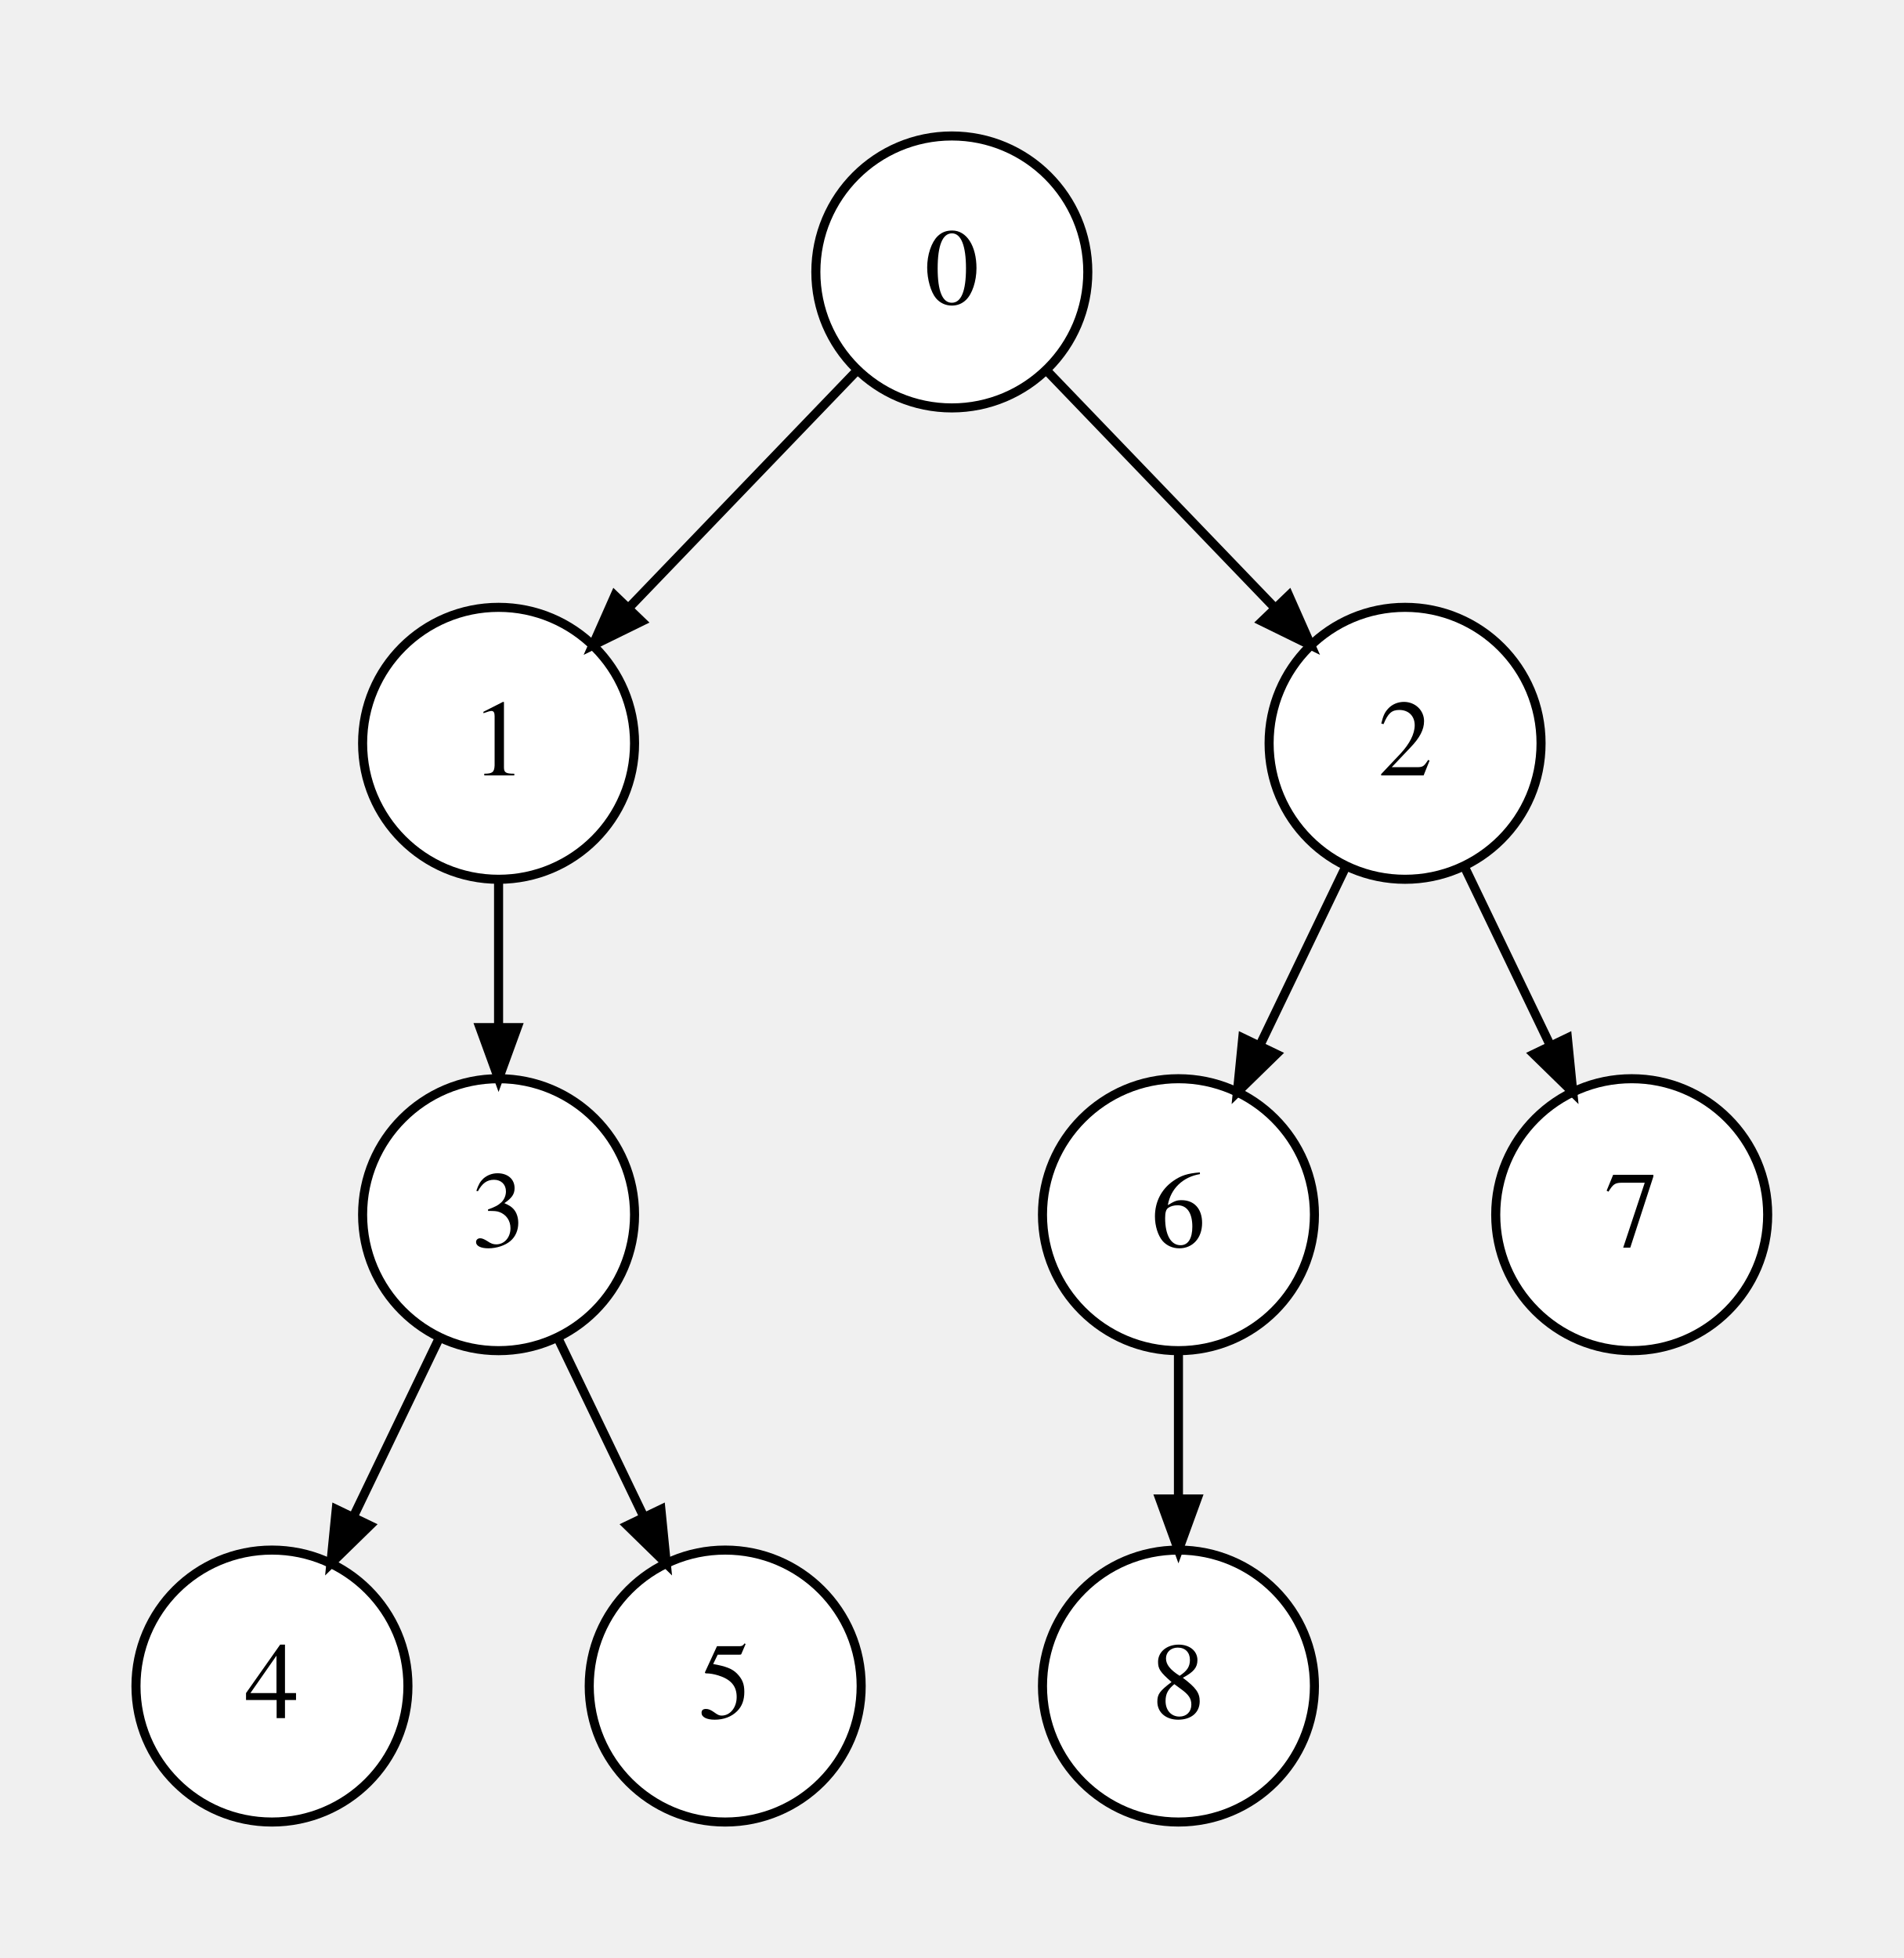
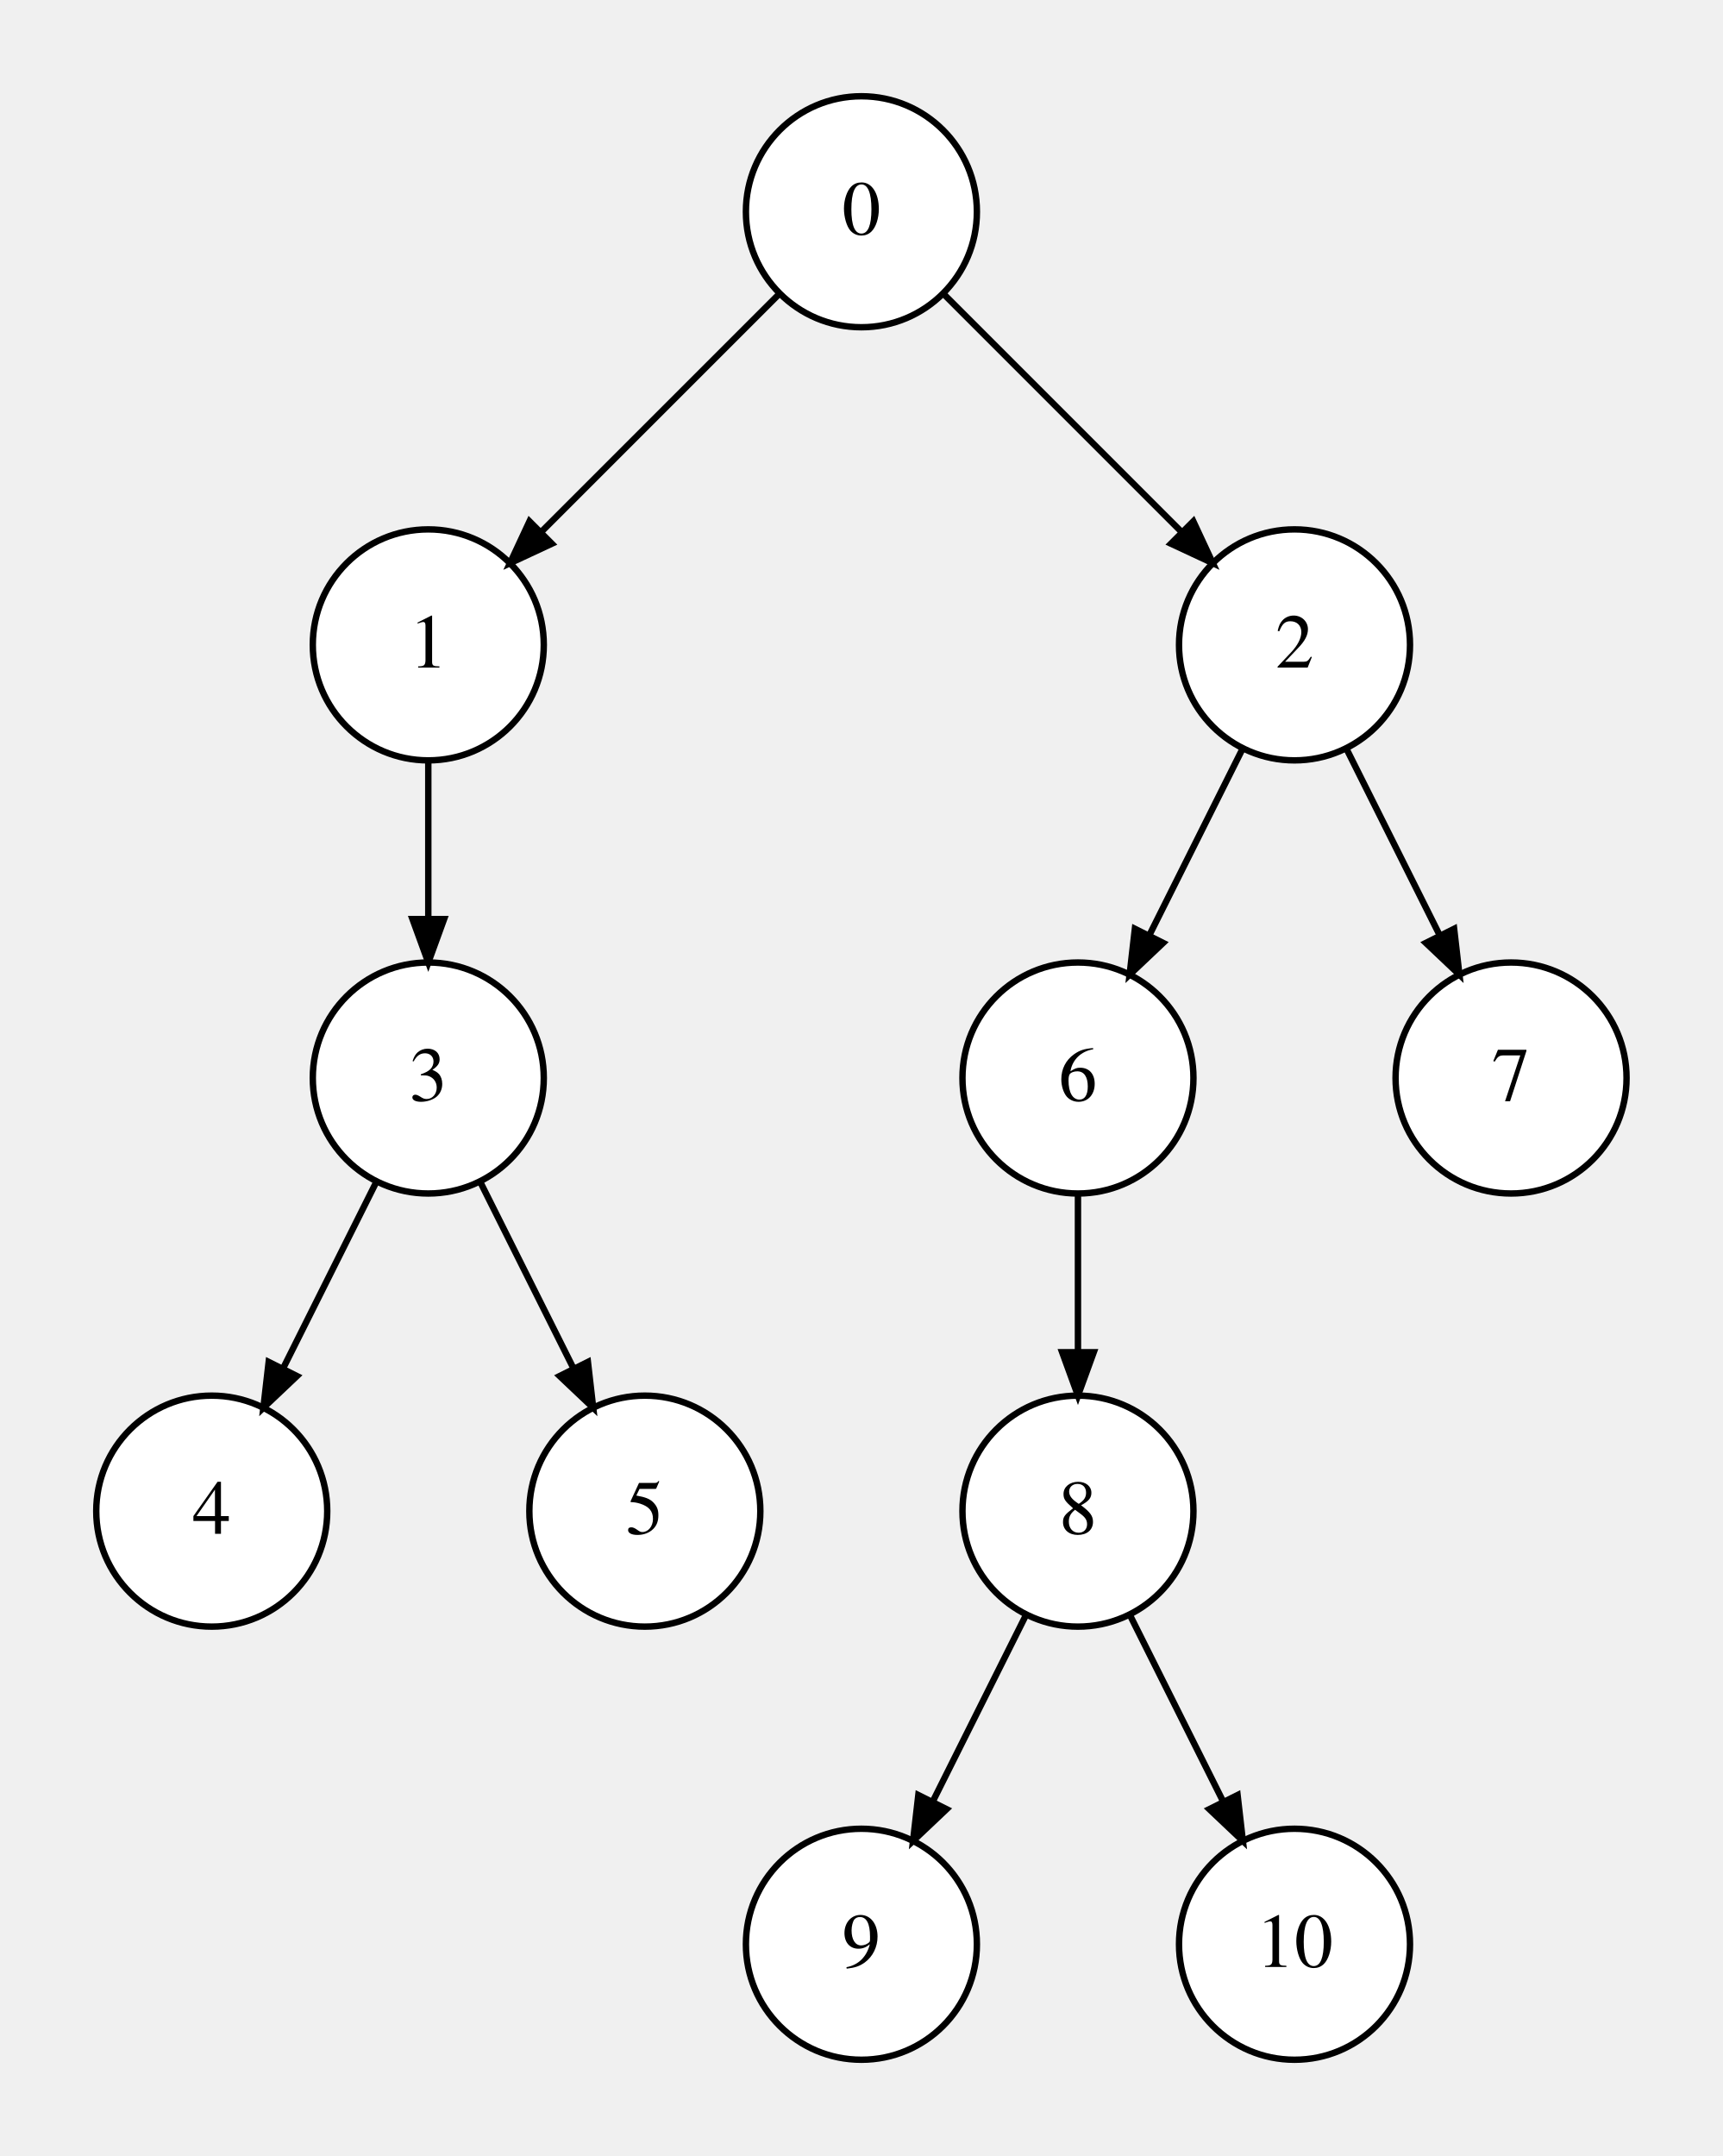
- <svg xmlns="http://www.w3.org/2000/svg" viewBox="0 0 210 216">
+ <svg xmlns="http://www.w3.org/2000/svg" viewBox="0 0 268.5 336">
  <g transform="translate(15, 15)">
-     <circle cx="90" cy="15" r="15" stroke="black" stroke-width="1" fill="white" />
-     <text x="90" y="15" fill="black" dominant-baseline="middle" text-anchor="middle" font-size="12" font-family="Times,serif">0</text>
-     <circle cx="40" cy="67" r="15" stroke="black" stroke-width="1" fill="white" />
-     <text x="40" y="67" fill="black" dominant-baseline="middle" text-anchor="middle" font-size="12" font-family="Times,serif">1</text>
-     <circle cx="140" cy="67" r="15" stroke="black" stroke-width="1" fill="white" />
-     <text x="140" y="67" fill="black" dominant-baseline="middle" text-anchor="middle" font-size="12" font-family="Times,serif">2</text>
-     <circle cx="40" cy="119" r="15" stroke="black" stroke-width="1" fill="white" />
-     <text x="40" y="119" fill="black" dominant-baseline="middle" text-anchor="middle" font-size="12" font-family="Times,serif">3</text>
-     <circle cx="15" cy="171" r="15" stroke="black" stroke-width="1" fill="white" />
-     <text x="15" y="171" fill="black" dominant-baseline="middle" text-anchor="middle" font-size="12" font-family="Times,serif">4</text>
-     <circle cx="65" cy="171" r="15" stroke="black" stroke-width="1" fill="white" />
-     <text x="65" y="171" fill="black" dominant-baseline="middle" text-anchor="middle" font-size="12" font-family="Times,serif">5</text>
-     <circle cx="115" cy="119" r="15" stroke="black" stroke-width="1" fill="white" />
-     <text x="115" y="119" fill="black" dominant-baseline="middle" text-anchor="middle" font-size="12" font-family="Times,serif">6</text>
-     <circle cx="165" cy="119" r="15" stroke="black" stroke-width="1" fill="white" />
-     <text x="165" y="119" fill="black" dominant-baseline="middle" text-anchor="middle" font-size="12" font-family="Times,serif">7</text>
-     <circle cx="115" cy="171" r="15" stroke="black" stroke-width="1" fill="white" />
-     <text x="115" y="171" fill="black" dominant-baseline="middle" text-anchor="middle" font-size="12" font-family="Times,serif">8</text>
-     <polyline points="79.603 25.812 50.397 56.188" stroke="black" fill="none" />
-     <polygon points="50.397,56.188 52.825,50.701 55.784,53.546 " stroke="black" />
-     <polyline points="100.397 25.812 129.603 56.188" stroke="black" fill="none" />
-     <polygon points="129.603,56.188 124.216,53.546 127.175,50.701 " stroke="black" />
-     <polyline points="40 82 40 104" stroke="black" fill="none" />
-     <polygon points="40,104 37.948,98.362 42.052,98.362 " stroke="black" />
-     <polyline points="33.501 132.519 21.499 157.481" stroke="black" fill="none" />
-     <polygon points="21.499,157.481 22.093,151.511 25.792,153.289 " stroke="black" />
-     <polyline points="46.499 132.519 58.501 157.481" stroke="black" fill="none" />
-     <polygon points="58.501,157.481 54.208,153.289 57.907,151.511 " stroke="black" />
-     <polyline points="133.501 80.519 121.499 105.481" stroke="black" fill="none" />
-     <polygon points="121.499,105.481 122.093,99.511 125.792,101.289 " stroke="black" />
-     <polyline points="146.499 80.519 158.501 105.481" stroke="black" fill="none" />
-     <polygon points="158.501,105.481 154.208,101.289 157.907,99.511 " stroke="black" />
-     <polyline points="115 134 115 156" stroke="black" fill="none" />
-     <polygon points="115,156 112.948,150.362 117.052,150.362 " stroke="black" />
+     <circle cx="119.25" cy="18" r="18" stroke="black" stroke-width="1" fill="white" />
+     <text x="119.25" y="18" fill="black" dominant-baseline="middle" text-anchor="middle" font-size="12" font-family="Times,serif">0</text>
+     <circle cx="51.75" cy="85.5" r="18" stroke="black" stroke-width="1" fill="white" />
+     <text x="51.75" y="85.5" fill="black" dominant-baseline="middle" text-anchor="middle" font-size="12" font-family="Times,serif">1</text>
+     <circle cx="186.75" cy="85.5" r="18" stroke="black" stroke-width="1" fill="white" />
+     <text x="186.75" y="85.5" fill="black" dominant-baseline="middle" text-anchor="middle" font-size="12" font-family="Times,serif">2</text>
+     <circle cx="51.75" cy="153" r="18" stroke="black" stroke-width="1" fill="white" />
+     <text x="51.75" y="153" fill="black" dominant-baseline="middle" text-anchor="middle" font-size="12" font-family="Times,serif">3</text>
+     <circle cx="18" cy="220.5" r="18" stroke="black" stroke-width="1" fill="white" />
+     <text x="18" y="220.5" fill="black" dominant-baseline="middle" text-anchor="middle" font-size="12" font-family="Times,serif">4</text>
+     <circle cx="85.5" cy="220.5" r="18" stroke="black" stroke-width="1" fill="white" />
+     <text x="85.5" y="220.5" fill="black" dominant-baseline="middle" text-anchor="middle" font-size="12" font-family="Times,serif">5</text>
+     <circle cx="153" cy="153" r="18" stroke="black" stroke-width="1" fill="white" />
+     <text x="153" y="153" fill="black" dominant-baseline="middle" text-anchor="middle" font-size="12" font-family="Times,serif">6</text>
+     <circle cx="220.5" cy="153" r="18" stroke="black" stroke-width="1" fill="white" />
+     <text x="220.5" y="153" fill="black" dominant-baseline="middle" text-anchor="middle" font-size="12" font-family="Times,serif">7</text>
+     <circle cx="153" cy="220.5" r="18" stroke="black" stroke-width="1" fill="white" />
+     <text x="153" y="220.5" fill="black" dominant-baseline="middle" text-anchor="middle" font-size="12" font-family="Times,serif">8</text>
+     <circle cx="119.25" cy="288" r="18" stroke="black" stroke-width="1" fill="white" />
+     <text x="119.25" y="288" fill="black" dominant-baseline="middle" text-anchor="middle" font-size="12" font-family="Times,serif">9</text>
+     <circle cx="186.75" cy="288" r="18" stroke="black" stroke-width="1" fill="white" />
+     <text x="186.75" y="288" fill="black" dominant-baseline="middle" text-anchor="middle" font-size="12" font-family="Times,serif">10</text>
+     <polyline points="106.522 30.728 64.478 72.772" stroke="black" fill="none" />
+     <polygon points="64.478,72.772 67.521,66.247 71.003,69.729 " stroke="black" />
+     <polyline points="131.978 30.728 174.022 72.772" stroke="black" fill="none" />
+     <polygon points="174.022,72.772 167.497,69.729 170.979,66.247 " stroke="black" />
+     <polyline points="51.75 103.5 51.75 135" stroke="black" fill="none" />
+     <polygon points="51.75,135 49.288,128.234 54.212,128.234 " stroke="black" />
+     <polyline points="43.7 169.1 26.05 204.4" stroke="black" fill="none" />
+     <polygon points="26.05,204.4 26.873,197.248 31.278,199.45 " stroke="black" />
+     <polyline points="59.8 169.1 77.45 204.4" stroke="black" fill="none" />
+     <polygon points="77.45,204.4 72.222,199.45 76.627,197.248 " stroke="black" />
+     <polyline points="178.7 101.6 161.05 136.9" stroke="black" fill="none" />
+     <polygon points="161.05,136.9 161.873,129.748 166.278,131.95 " stroke="black" />
+     <polyline points="194.8 101.6 212.45 136.9" stroke="black" fill="none" />
+     <polygon points="212.45,136.9 207.222,131.95 211.627,129.748 " stroke="black" />
+     <polyline points="153 171 153 202.5" stroke="black" fill="none" />
+     <polygon points="153,202.5 150.537,195.734 155.463,195.734 " stroke="black" />
+     <polyline points="144.95 236.6 127.3 271.9" stroke="black" fill="none" />
+     <polygon points="127.3,271.9 128.123,264.747 132.528,266.95 " stroke="black" />
+     <polyline points="161.05 236.6 178.7 271.9" stroke="black" fill="none" />
+     <polygon points="178.7,271.9 173.472,266.95 177.877,264.747 " stroke="black" />
  </g>
</svg>
